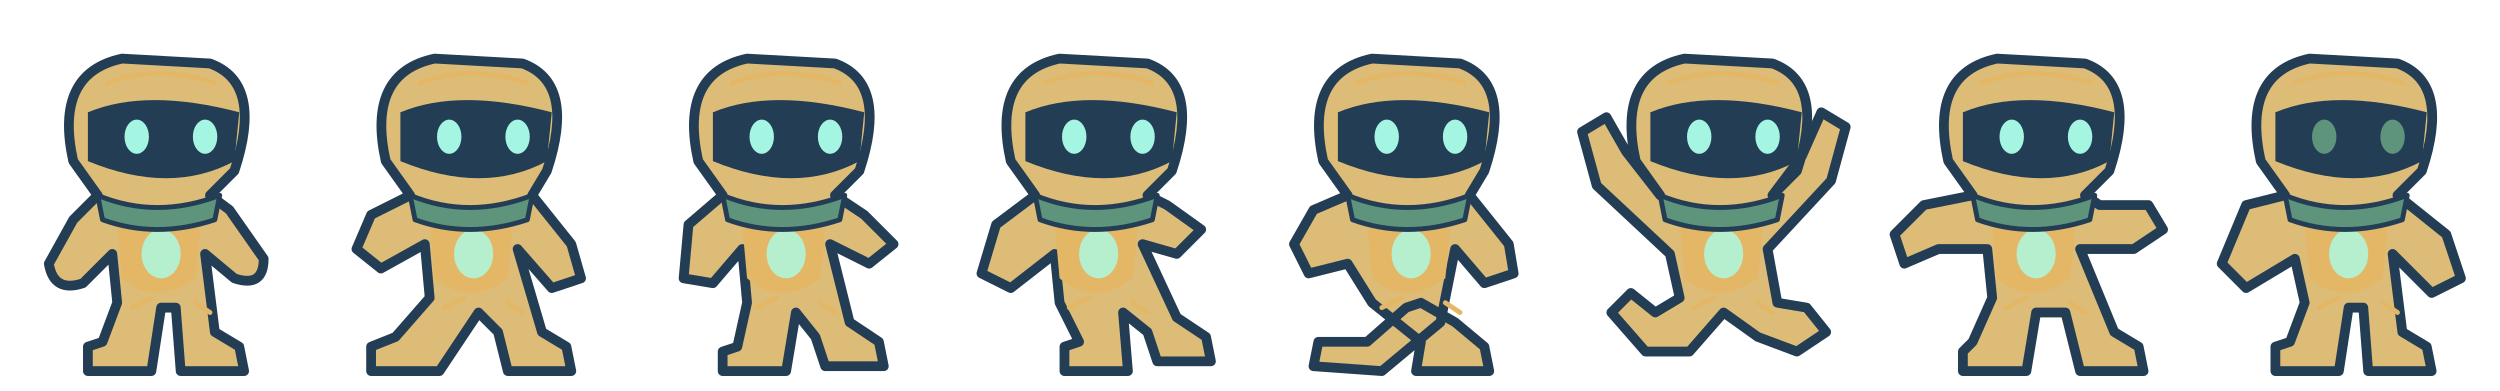
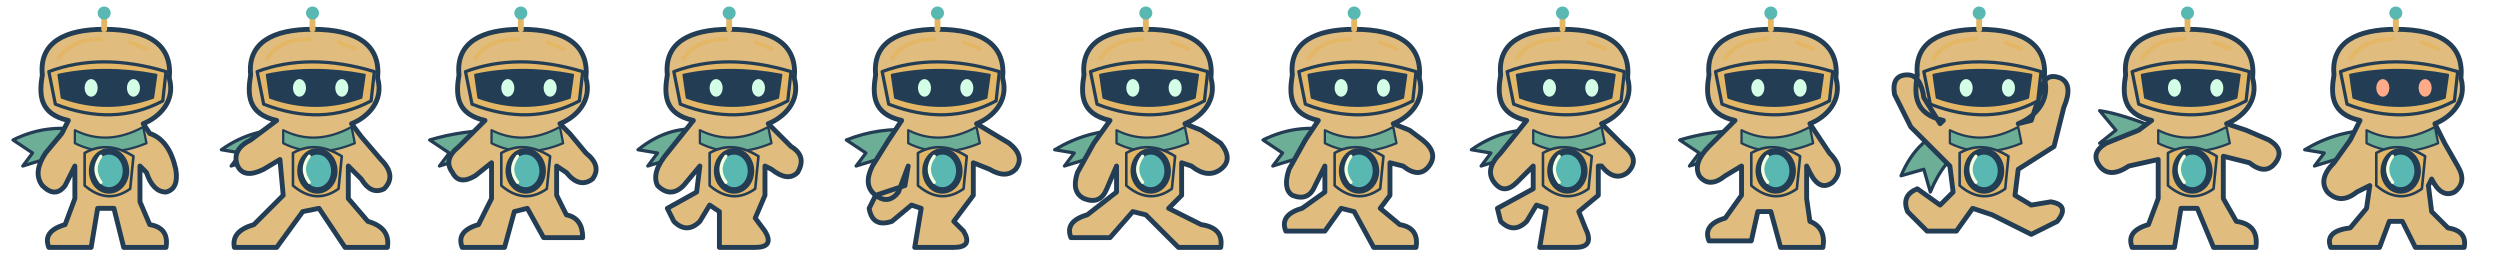
- <svg xmlns="http://www.w3.org/2000/svg" width="512" height="80" viewBox="0 0 512 80">
+ <svg xmlns="http://www.w3.org/2000/svg" width="768" height="80" viewBox="0 0 768 80">
  <g transform="translate(0 0)">
-     <path d="M20 40L15 45L10 54Q11 60 17 58L23 52L24 62L21 70L18 71L18 76L31 76L33 63L36 63L37 76L50 76L49 71L44 68L42 52L48 57Q54 59 54 53L47 43L43 40L48 35Q54 17 43 13L25 12Q11 15 15 33Z" fill="#ddbc78" stroke="#233d55" stroke-width="2" stroke-linecap="round" stroke-linejoin="round" />
-     <path d="M18 23Q30 18 49 23L48 33Q35 40 18 33Z" fill="#233d55" stroke="none" stroke-width="2" stroke-linecap="round" stroke-linejoin="round" />
-     <ellipse cx="28" cy="28" rx="2.5" ry="3.5" fill="#a4f6e2" stroke="none" stroke-width="2" />
-     <ellipse cx="42" cy="28" rx="2.5" ry="3.5" fill="#a4f6e2" stroke="none" stroke-width="2" />
-     <path d="M24 46Q32 42 41 47L40 57Q32 63 25 57Z" fill="#e4b767" stroke="none" stroke-width="2" stroke-linecap="round" stroke-linejoin="round" />
-     <ellipse cx="33" cy="52" rx="4" ry="5" fill="#b6efce" stroke="none" stroke-width="2" />
-     <path d="M20 40Q32 45 45 40L44 45Q32 49 21 45Z" fill="#5e947c" stroke="#233d55" stroke-width="1" stroke-linecap="round" stroke-linejoin="round" />
-     <path d="M22 17Q32 13 44 17M27 63L31 61M40 62L43 64" fill="none" stroke="#e4b767" stroke-width="1" stroke-linecap="round" stroke-linejoin="round" />
+     <path d="M25 40Q14 38 4 43L10 47L7 51Q17 48 29 44Z" fill="#6cae96" stroke="#233d55" stroke-width="1" stroke-linecap="round" stroke-linejoin="round" />
+     <path d="M21 37C12 35 12 29 13 23C12 13 20 9 32 9C46 9 53 14 52 24C54 31 49 36 44 38L46 41Q52 43 54 52Q55 58 51 59Q47 59 45 53L43 51L43 62L46 69Q52 70 51 76L38 76L35 64L30 64L28 76L15 76Q13 71 20 69L23 61L23 51L20 57Q17 61 13 57Q10 53 14 47L19 41Z" fill="#e0bd7e" stroke="#233d55" stroke-width="1.5" stroke-linecap="round" stroke-linejoin="round" />
+     <path d="M15 22Q31 16 51 22L50 31Q35 39 17 32Z" fill="#e4b767" stroke="#233d55" stroke-width="1" stroke-linecap="round" stroke-linejoin="round" />
+     <path d="M18 23Q32 20 48 23L47 30Q33 35 19 30Z" fill="#233d55" stroke="#233d55" stroke-width="0.7" stroke-linecap="round" stroke-linejoin="round" />
+     <ellipse cx="28" cy="27" rx="2" ry="2.7" fill="#d4ffe7" stroke="none" stroke-width="2" />
+     <ellipse cx="41" cy="27" rx="2" ry="2.7" fill="#d4ffe7" stroke="none" stroke-width="2" />
+     <path d="M23 40Q33 45 44 39L45 44Q33 49 23 44Z" fill="#6cae96" stroke="#233d55" stroke-width="0.7" stroke-linecap="round" stroke-linejoin="round" />
+     <path d="M26 47Q33 43 41 48L40 58Q33 63 26 57Z" fill="#e4b767" stroke="#233d55" stroke-width="0.8" stroke-linecap="round" stroke-linejoin="round" />
+     <ellipse cx="33.5" cy="52.5" rx="5.2" ry="6" fill="#59b8b2" stroke="#233d55" stroke-width="2" />
+     <path d="M31 48Q28 52 31 56" fill="none" stroke="#f3ffe0" stroke-width="1" stroke-linecap="round" stroke-linejoin="round" />
+     <path d="M18 18Q22 12 31 12M40 13L45 15" fill="none" stroke="#e4b767" stroke-width="1.3" stroke-linecap="round" stroke-linejoin="round" />
+     <path d="M32 9L32 5" fill="none" stroke="#e4b767" stroke-width="1.8" stroke-linecap="round" stroke-linejoin="round" />
+     <ellipse cx="32" cy="4" rx="2" ry="2" fill="#59b8b2" stroke="none" stroke-width="2" />
  </g>
  <g transform="translate(64 0)">
-     <path d="M20 40L12 44L9 51L14 55L23 50L24 61L17 69L12 71L12 76L26 76L34 64L38 68L40 76L53 76L52 71L47 68L42 51L49 59L55 57L53 50L45 40L48 35Q54 17 43 13L25 12Q11 15 15 33Z" fill="#ddbc78" stroke="#233d55" stroke-width="2" stroke-linecap="round" stroke-linejoin="round" />
-     <path d="M18 23Q30 18 49 23L48 33Q35 40 18 33Z" fill="#233d55" stroke="none" stroke-width="2" stroke-linecap="round" stroke-linejoin="round" />
-     <ellipse cx="28" cy="28" rx="2.5" ry="3.5" fill="#a4f6e2" stroke="none" stroke-width="2" />
-     <ellipse cx="42" cy="28" rx="2.5" ry="3.5" fill="#a4f6e2" stroke="none" stroke-width="2" />
-     <path d="M24 46Q32 42 41 47L40 57Q32 63 25 57Z" fill="#e4b767" stroke="none" stroke-width="2" stroke-linecap="round" stroke-linejoin="round" />
-     <ellipse cx="33" cy="52" rx="4" ry="5" fill="#b6efce" stroke="none" stroke-width="2" />
-     <path d="M20 40Q32 45 45 40L44 45Q32 49 21 45Z" fill="#5e947c" stroke="#233d55" stroke-width="1" stroke-linecap="round" stroke-linejoin="round" />
-     <path d="M22 17Q32 13 44 17M27 63L31 61M40 62L43 64" fill="none" stroke="#e4b767" stroke-width="1" stroke-linecap="round" stroke-linejoin="round" />
+     <path d="M25 40Q14 39 4 46L10 47L7 51Q17 48 29 44Z" fill="#6cae96" stroke="#233d55" stroke-width="1" stroke-linecap="round" stroke-linejoin="round" />
+     <path d="M21 37C12 35 12 29 13 23C12 13 20 9 32 9C46 9 53 14 52 24C54 31 49 36 44 38L47 42L53 49Q58 54 54 58Q50 60 47 55L43 51L43 61L49 68Q56 70 55 76L42 76L34 64L29 65L21 76L8 76Q7 71 14 69L23 60L22 49L17 52Q11 55 9 51Q7 46 13 43Z" fill="#e0bd7e" stroke="#233d55" stroke-width="1.5" stroke-linecap="round" stroke-linejoin="round" />
+     <path d="M15 22Q31 16 51 22L50 31Q35 39 17 32Z" fill="#e4b767" stroke="#233d55" stroke-width="1" stroke-linecap="round" stroke-linejoin="round" />
+     <path d="M18 23Q32 20 48 23L47 30Q33 35 19 30Z" fill="#233d55" stroke="#233d55" stroke-width="0.7" stroke-linecap="round" stroke-linejoin="round" />
+     <ellipse cx="28" cy="27" rx="2" ry="2.7" fill="#d4ffe7" stroke="none" stroke-width="2" />
+     <ellipse cx="41" cy="27" rx="2" ry="2.7" fill="#d4ffe7" stroke="none" stroke-width="2" />
+     <path d="M23 40Q33 45 44 39L45 44Q33 49 23 44Z" fill="#6cae96" stroke="#233d55" stroke-width="0.7" stroke-linecap="round" stroke-linejoin="round" />
+     <path d="M26 47Q33 43 41 48L40 58Q33 63 26 57Z" fill="#e4b767" stroke="#233d55" stroke-width="0.8" stroke-linecap="round" stroke-linejoin="round" />
+     <ellipse cx="33.5" cy="52.5" rx="5.2" ry="6" fill="#59b8b2" stroke="#233d55" stroke-width="2" />
+     <path d="M31 48Q28 52 31 56" fill="none" stroke="#f3ffe0" stroke-width="1" stroke-linecap="round" stroke-linejoin="round" />
+     <path d="M18 18Q22 12 31 12M40 13L45 15" fill="none" stroke="#e4b767" stroke-width="1.3" stroke-linecap="round" stroke-linejoin="round" />
+     <path d="M32 9L32 5" fill="none" stroke="#e4b767" stroke-width="1.8" stroke-linecap="round" stroke-linejoin="round" />
+     <ellipse cx="32" cy="4" rx="2" ry="2" fill="#59b8b2" stroke="none" stroke-width="2" />
  </g>
  <g transform="translate(128 0)">
-     <path d="M20 40L13 46L12 57L18 58L24 51L25 62L23 71L20 72L20 76L33 76L35 64L39 69L41 75L53 75L52 70L46 66L42 50L50 54L55 50L49 44L43 40L48 35Q54 17 43 13L25 12Q11 15 15 33Z" fill="#ddbc78" stroke="#233d55" stroke-width="2" stroke-linecap="round" stroke-linejoin="round" />
-     <path d="M18 23Q30 18 49 23L48 33Q35 40 18 33Z" fill="#233d55" stroke="none" stroke-width="2" stroke-linecap="round" stroke-linejoin="round" />
-     <ellipse cx="28" cy="28" rx="2.5" ry="3.5" fill="#a4f6e2" stroke="none" stroke-width="2" />
-     <ellipse cx="42" cy="28" rx="2.5" ry="3.5" fill="#a4f6e2" stroke="none" stroke-width="2" />
-     <path d="M24 46Q32 42 41 47L40 57Q32 63 25 57Z" fill="#e4b767" stroke="none" stroke-width="2" stroke-linecap="round" stroke-linejoin="round" />
-     <ellipse cx="33" cy="52" rx="4" ry="5" fill="#b6efce" stroke="none" stroke-width="2" />
-     <path d="M20 40Q32 45 45 40L44 45Q32 49 21 45Z" fill="#5e947c" stroke="#233d55" stroke-width="1" stroke-linecap="round" stroke-linejoin="round" />
-     <path d="M22 17Q32 13 44 17M27 63L31 61M40 62L43 64" fill="none" stroke="#e4b767" stroke-width="1" stroke-linecap="round" stroke-linejoin="round" />
+     <path d="M25 40Q14 40 4 43L10 47L7 51Q17 48 29 44Z" fill="#6cae96" stroke="#233d55" stroke-width="1" stroke-linecap="round" stroke-linejoin="round" />
+     <path d="M21 37C12 35 12 29 13 23C12 13 20 9 32 9C46 9 53 14 52 24C54 31 49 36 44 38L47 41L52 47Q57 51 54 55Q50 58 46 53L43 51L43 60L46 66Q51 67 51 73L39 73L34 64L30 65L27 76L14 76Q12 71 19 69L23 61L23 50L18 54Q13 57 11 53Q8 49 13 45Z" fill="#e0bd7e" stroke="#233d55" stroke-width="1.5" stroke-linecap="round" stroke-linejoin="round" />
+     <path d="M15 22Q31 16 51 22L50 31Q35 39 17 32Z" fill="#e4b767" stroke="#233d55" stroke-width="1" stroke-linecap="round" stroke-linejoin="round" />
+     <path d="M18 23Q32 20 48 23L47 30Q33 35 19 30Z" fill="#233d55" stroke="#233d55" stroke-width="0.7" stroke-linecap="round" stroke-linejoin="round" />
+     <ellipse cx="28" cy="27" rx="2" ry="2.7" fill="#d4ffe7" stroke="none" stroke-width="2" />
+     <ellipse cx="41" cy="27" rx="2" ry="2.7" fill="#d4ffe7" stroke="none" stroke-width="2" />
+     <path d="M23 40Q33 45 44 39L45 44Q33 49 23 44Z" fill="#6cae96" stroke="#233d55" stroke-width="0.7" stroke-linecap="round" stroke-linejoin="round" />
+     <path d="M26 47Q33 43 41 48L40 58Q33 63 26 57Z" fill="#e4b767" stroke="#233d55" stroke-width="0.8" stroke-linecap="round" stroke-linejoin="round" />
+     <ellipse cx="33.5" cy="52.5" rx="5.2" ry="6" fill="#59b8b2" stroke="#233d55" stroke-width="2" />
+     <path d="M31 48Q28 52 31 56" fill="none" stroke="#f3ffe0" stroke-width="1" stroke-linecap="round" stroke-linejoin="round" />
+     <path d="M18 18Q22 12 31 12M40 13L45 15" fill="none" stroke="#e4b767" stroke-width="1.3" stroke-linecap="round" stroke-linejoin="round" />
+     <path d="M32 9L32 5" fill="none" stroke="#e4b767" stroke-width="1.8" stroke-linecap="round" stroke-linejoin="round" />
+     <ellipse cx="32" cy="4" rx="2" ry="2" fill="#59b8b2" stroke="none" stroke-width="2" />
  </g>
  <g transform="translate(192 0)">
-     <path d="M20 40L12 46L9 56L15 59L24 52L25 62L29 70L26 71L26 76L39 76L38 64L43 68L45 74L56 74L55 69L49 65L42 50L49 52L54 47L47 42L43 40L48 35Q54 17 43 13L25 12Q11 15 15 33Z" fill="#ddbc78" stroke="#233d55" stroke-width="2" stroke-linecap="round" stroke-linejoin="round" />
-     <path d="M18 23Q30 18 49 23L48 33Q35 40 18 33Z" fill="#233d55" stroke="none" stroke-width="2" stroke-linecap="round" stroke-linejoin="round" />
-     <ellipse cx="28" cy="28" rx="2.5" ry="3.5" fill="#a4f6e2" stroke="none" stroke-width="2" />
-     <ellipse cx="42" cy="28" rx="2.5" ry="3.5" fill="#a4f6e2" stroke="none" stroke-width="2" />
-     <path d="M24 46Q32 42 41 47L40 57Q32 63 25 57Z" fill="#e4b767" stroke="none" stroke-width="2" stroke-linecap="round" stroke-linejoin="round" />
-     <ellipse cx="33" cy="52" rx="4" ry="5" fill="#b6efce" stroke="none" stroke-width="2" />
-     <path d="M20 40Q32 45 45 40L44 45Q32 49 21 45Z" fill="#5e947c" stroke="#233d55" stroke-width="1" stroke-linecap="round" stroke-linejoin="round" />
-     <path d="M22 17Q32 13 44 17M27 63L31 61M40 62L43 64" fill="none" stroke="#e4b767" stroke-width="1" stroke-linecap="round" stroke-linejoin="round" />
+     <path d="M25 40Q14 38 4 46L10 47L7 51Q17 48 29 44Z" fill="#6cae96" stroke="#233d55" stroke-width="1" stroke-linecap="round" stroke-linejoin="round" />
+     <path d="M21 37C12 35 12 29 13 23C12 13 20 9 32 9C46 9 53 14 52 24C54 31 49 36 44 38L47 41L51 45Q56 48 53 53Q50 56 45 52L43 51L43 60L40 67L43 71Q46 76 40 76L29 76L29 65L26 63L23 68Q19 72 15 68L13 64L22 59L23 51L18 57Q14 61 10 57Q8 53 13 47Z" fill="#e0bd7e" stroke="#233d55" stroke-width="1.5" stroke-linecap="round" stroke-linejoin="round" />
+     <path d="M15 22Q31 16 51 22L50 31Q35 39 17 32Z" fill="#e4b767" stroke="#233d55" stroke-width="1" stroke-linecap="round" stroke-linejoin="round" />
+     <path d="M18 23Q32 20 48 23L47 30Q33 35 19 30Z" fill="#233d55" stroke="#233d55" stroke-width="0.7" stroke-linecap="round" stroke-linejoin="round" />
+     <ellipse cx="28" cy="27" rx="2" ry="2.7" fill="#d4ffe7" stroke="none" stroke-width="2" />
+     <ellipse cx="41" cy="27" rx="2" ry="2.7" fill="#d4ffe7" stroke="none" stroke-width="2" />
+     <path d="M23 40Q33 45 44 39L45 44Q33 49 23 44Z" fill="#6cae96" stroke="#233d55" stroke-width="0.7" stroke-linecap="round" stroke-linejoin="round" />
+     <path d="M26 47Q33 43 41 48L40 58Q33 63 26 57Z" fill="#e4b767" stroke="#233d55" stroke-width="0.8" stroke-linecap="round" stroke-linejoin="round" />
+     <ellipse cx="33.5" cy="52.5" rx="5.2" ry="6" fill="#59b8b2" stroke="#233d55" stroke-width="2" />
+     <path d="M31 48Q28 52 31 56" fill="none" stroke="#f3ffe0" stroke-width="1" stroke-linecap="round" stroke-linejoin="round" />
+     <path d="M18 18Q22 12 31 12M40 13L45 15" fill="none" stroke="#e4b767" stroke-width="1.3" stroke-linecap="round" stroke-linejoin="round" />
+     <path d="M32 9L32 5" fill="none" stroke="#e4b767" stroke-width="1.8" stroke-linecap="round" stroke-linejoin="round" />
+     <ellipse cx="32" cy="4" rx="2" ry="2" fill="#59b8b2" stroke="none" stroke-width="2" />
  </g>
  <g transform="translate(256 0)">
-     <path d="M20 40L13 43L9 50L12 56L20 54L25 62L35 70L34 76L49 76L48 71L42 66L35 62L32 63L24 70L14 70L13 75L27 76L39 66L42 51L48 58L54 56L53 50L45 40L48 35Q54 17 43 13L25 12Q11 15 15 33Z" fill="#ddbc78" stroke="#233d55" stroke-width="2" stroke-linecap="round" stroke-linejoin="round" />
-     <path d="M18 23Q30 18 49 23L48 33Q35 40 18 33Z" fill="#233d55" stroke="none" stroke-width="2" stroke-linecap="round" stroke-linejoin="round" />
-     <ellipse cx="28" cy="28" rx="2.5" ry="3.5" fill="#a4f6e2" stroke="none" stroke-width="2" />
-     <ellipse cx="42" cy="28" rx="2.5" ry="3.5" fill="#a4f6e2" stroke="none" stroke-width="2" />
-     <path d="M24 46Q32 42 41 47L40 57Q32 63 25 57Z" fill="#e4b767" stroke="none" stroke-width="2" stroke-linecap="round" stroke-linejoin="round" />
-     <ellipse cx="33" cy="52" rx="4" ry="5" fill="#b6efce" stroke="none" stroke-width="2" />
-     <path d="M20 40Q32 45 45 40L44 45Q32 49 21 45Z" fill="#5e947c" stroke="#233d55" stroke-width="1" stroke-linecap="round" stroke-linejoin="round" />
-     <path d="M22 17Q32 13 44 17M27 63L31 61M40 62L43 64" fill="none" stroke="#e4b767" stroke-width="1" stroke-linecap="round" stroke-linejoin="round" />
+     <path d="M25 40Q14 39 4 43L10 47L7 51Q17 48 29 44Z" fill="#6cae96" stroke="#233d55" stroke-width="1" stroke-linecap="round" stroke-linejoin="round" />
+     <path d="M21 37C12 35 12 29 13 23C12 13 20 9 32 9C46 9 53 14 52 24C54 31 49 36 44 38L49 41L54 44Q59 48 56 52Q53 55 48 52L43 50L43 60L37 68L40 71Q43 76 37 76L25 76L27 64L24 63L18 68Q12 70 11 64L13 60L22 57L23 51L20 59Q17 63 13 60Q9 57 12 51L17 43Z" fill="#e0bd7e" stroke="#233d55" stroke-width="1.5" stroke-linecap="round" stroke-linejoin="round" />
+     <path d="M15 22Q31 16 51 22L50 31Q35 39 17 32Z" fill="#e4b767" stroke="#233d55" stroke-width="1" stroke-linecap="round" stroke-linejoin="round" />
+     <path d="M18 23Q32 20 48 23L47 30Q33 35 19 30Z" fill="#233d55" stroke="#233d55" stroke-width="0.7" stroke-linecap="round" stroke-linejoin="round" />
+     <ellipse cx="28" cy="27" rx="2" ry="2.7" fill="#d4ffe7" stroke="none" stroke-width="2" />
+     <ellipse cx="41" cy="27" rx="2" ry="2.7" fill="#d4ffe7" stroke="none" stroke-width="2" />
+     <path d="M23 40Q33 45 44 39L45 44Q33 49 23 44Z" fill="#6cae96" stroke="#233d55" stroke-width="0.7" stroke-linecap="round" stroke-linejoin="round" />
+     <path d="M26 47Q33 43 41 48L40 58Q33 63 26 57Z" fill="#e4b767" stroke="#233d55" stroke-width="0.8" stroke-linecap="round" stroke-linejoin="round" />
+     <ellipse cx="33.5" cy="52.5" rx="5.2" ry="6" fill="#59b8b2" stroke="#233d55" stroke-width="2" />
+     <path d="M31 48Q28 52 31 56" fill="none" stroke="#f3ffe0" stroke-width="1" stroke-linecap="round" stroke-linejoin="round" />
+     <path d="M18 18Q22 12 31 12M40 13L45 15" fill="none" stroke="#e4b767" stroke-width="1.3" stroke-linecap="round" stroke-linejoin="round" />
+     <path d="M32 9L32 5" fill="none" stroke="#e4b767" stroke-width="1.8" stroke-linecap="round" stroke-linejoin="round" />
+     <ellipse cx="32" cy="4" rx="2" ry="2" fill="#59b8b2" stroke="none" stroke-width="2" />
  </g>
  <g transform="translate(320 0)">
-     <path d="M20 40L13 31L9 24L4 27L7 38L22 52L24 61L19 64L14 60L10 64L17 72L26 72L33 64L40 69L48 72L54 68L50 63L44 62L42 51L55 37L58 26L53 23L49 32L43 40L48 35Q54 17 43 13L25 12Q11 15 15 33Z" fill="#ddbc78" stroke="#233d55" stroke-width="2" stroke-linecap="round" stroke-linejoin="round" />
-     <path d="M18 23Q30 18 49 23L48 33Q35 40 18 33Z" fill="#233d55" stroke="none" stroke-width="2" stroke-linecap="round" stroke-linejoin="round" />
-     <ellipse cx="28" cy="28" rx="2.5" ry="3.5" fill="#a4f6e2" stroke="none" stroke-width="2" />
-     <ellipse cx="42" cy="28" rx="2.5" ry="3.5" fill="#a4f6e2" stroke="none" stroke-width="2" />
-     <path d="M24 46Q32 42 41 47L40 57Q32 63 25 57Z" fill="#e4b767" stroke="none" stroke-width="2" stroke-linecap="round" stroke-linejoin="round" />
-     <ellipse cx="33" cy="52" rx="4" ry="5" fill="#b6efce" stroke="none" stroke-width="2" />
-     <path d="M20 40Q32 45 45 40L44 45Q32 49 21 45Z" fill="#5e947c" stroke="#233d55" stroke-width="1" stroke-linecap="round" stroke-linejoin="round" />
-     <path d="M22 17Q32 13 44 17M27 63L31 61M40 62L43 64" fill="none" stroke="#e4b767" stroke-width="1" stroke-linecap="round" stroke-linejoin="round" />
+     <path d="M25 40Q14 40 4 46L10 47L7 51Q17 48 29 44Z" fill="#6cae96" stroke="#233d55" stroke-width="1" stroke-linecap="round" stroke-linejoin="round" />
+     <path d="M21 37C12 35 12 29 13 23C12 13 20 9 32 9C46 9 53 14 52 24C54 31 49 36 44 38L49 40L55 44Q59 49 55 52Q51 55 46 51L43 50L43 60L39 64L49 69Q56 70 55 76L42 76L32 66L28 65L21 73L9 73Q7 68 14 66L23 59L23 51L20 58Q18 63 13 61Q9 59 11 53L16 44Z" fill="#e0bd7e" stroke="#233d55" stroke-width="1.5" stroke-linecap="round" stroke-linejoin="round" />
+     <path d="M15 22Q31 16 51 22L50 31Q35 39 17 32Z" fill="#e4b767" stroke="#233d55" stroke-width="1" stroke-linecap="round" stroke-linejoin="round" />
+     <path d="M18 23Q32 20 48 23L47 30Q33 35 19 30Z" fill="#233d55" stroke="#233d55" stroke-width="0.7" stroke-linecap="round" stroke-linejoin="round" />
+     <ellipse cx="28" cy="27" rx="2" ry="2.7" fill="#d4ffe7" stroke="none" stroke-width="2" />
+     <ellipse cx="41" cy="27" rx="2" ry="2.7" fill="#d4ffe7" stroke="none" stroke-width="2" />
+     <path d="M23 40Q33 45 44 39L45 44Q33 49 23 44Z" fill="#6cae96" stroke="#233d55" stroke-width="0.7" stroke-linecap="round" stroke-linejoin="round" />
+     <path d="M26 47Q33 43 41 48L40 58Q33 63 26 57Z" fill="#e4b767" stroke="#233d55" stroke-width="0.8" stroke-linecap="round" stroke-linejoin="round" />
+     <ellipse cx="33.5" cy="52.5" rx="5.2" ry="6" fill="#59b8b2" stroke="#233d55" stroke-width="2" />
+     <path d="M31 48Q28 52 31 56" fill="none" stroke="#f3ffe0" stroke-width="1" stroke-linecap="round" stroke-linejoin="round" />
+     <path d="M18 18Q22 12 31 12M40 13L45 15" fill="none" stroke="#e4b767" stroke-width="1.3" stroke-linecap="round" stroke-linejoin="round" />
+     <path d="M32 9L32 5" fill="none" stroke="#e4b767" stroke-width="1.8" stroke-linecap="round" stroke-linejoin="round" />
+     <ellipse cx="32" cy="4" rx="2" ry="2" fill="#59b8b2" stroke="none" stroke-width="2" />
  </g>
  <g transform="translate(384 0)">
-     <path d="M20 40L10 42L4 48L6 54L13 51L23 51L24 61L20 70L18 72L18 76L31 76L33 64L39 64L42 76L55 76L54 71L49 68L42 51L53 51L59 47L56 42L46 42L43 40L48 35Q54 17 43 13L25 12Q11 15 15 33Z" fill="#ddbc78" stroke="#233d55" stroke-width="2" stroke-linecap="round" stroke-linejoin="round" />
-     <path d="M18 23Q30 18 49 23L48 33Q35 40 18 33Z" fill="#233d55" stroke="none" stroke-width="2" stroke-linecap="round" stroke-linejoin="round" />
-     <ellipse cx="28" cy="28" rx="2.5" ry="3.5" fill="#a4f6e2" stroke="none" stroke-width="2" />
-     <ellipse cx="42" cy="28" rx="2.5" ry="3.5" fill="#a4f6e2" stroke="none" stroke-width="2" />
-     <path d="M24 46Q32 42 41 47L40 57Q32 63 25 57Z" fill="#e4b767" stroke="none" stroke-width="2" stroke-linecap="round" stroke-linejoin="round" />
-     <ellipse cx="33" cy="52" rx="4" ry="5" fill="#b6efce" stroke="none" stroke-width="2" />
-     <path d="M20 40Q32 45 45 40L44 45Q32 49 21 45Z" fill="#5e947c" stroke="#233d55" stroke-width="1" stroke-linecap="round" stroke-linejoin="round" />
-     <path d="M22 17Q32 13 44 17M27 63L31 61M40 62L43 64" fill="none" stroke="#e4b767" stroke-width="1" stroke-linecap="round" stroke-linejoin="round" />
+     <path d="M25 40Q14 38 4 43L10 47L7 51Q17 48 29 44Z" fill="#6cae96" stroke="#233d55" stroke-width="1" stroke-linecap="round" stroke-linejoin="round" />
+     <path d="M21 37C12 35 12 29 13 23C12 13 20 9 32 9C46 9 53 14 52 24C54 31 49 36 44 38L49 40L53 43Q58 47 55 51Q52 55 47 51L43 50L43 60L40 64L46 69Q52 70 51 76L38 76L32 65L28 64L23 71L11 71Q9 66 16 64L23 59L23 51L20 57Q18 62 13 60Q10 58 12 52L17 43Z" fill="#e0bd7e" stroke="#233d55" stroke-width="1.5" stroke-linecap="round" stroke-linejoin="round" />
+     <path d="M15 22Q31 16 51 22L50 31Q35 39 17 32Z" fill="#e4b767" stroke="#233d55" stroke-width="1" stroke-linecap="round" stroke-linejoin="round" />
+     <path d="M18 23Q32 20 48 23L47 30Q33 35 19 30Z" fill="#233d55" stroke="#233d55" stroke-width="0.7" stroke-linecap="round" stroke-linejoin="round" />
+     <ellipse cx="28" cy="27" rx="2" ry="2.7" fill="#d4ffe7" stroke="none" stroke-width="2" />
+     <ellipse cx="41" cy="27" rx="2" ry="2.7" fill="#d4ffe7" stroke="none" stroke-width="2" />
+     <path d="M23 40Q33 45 44 39L45 44Q33 49 23 44Z" fill="#6cae96" stroke="#233d55" stroke-width="0.7" stroke-linecap="round" stroke-linejoin="round" />
+     <path d="M26 47Q33 43 41 48L40 58Q33 63 26 57Z" fill="#e4b767" stroke="#233d55" stroke-width="0.8" stroke-linecap="round" stroke-linejoin="round" />
+     <ellipse cx="33.5" cy="52.5" rx="5.2" ry="6" fill="#59b8b2" stroke="#233d55" stroke-width="2" />
+     <path d="M31 48Q28 52 31 56" fill="none" stroke="#f3ffe0" stroke-width="1" stroke-linecap="round" stroke-linejoin="round" />
+     <path d="M18 18Q22 12 31 12M40 13L45 15" fill="none" stroke="#e4b767" stroke-width="1.3" stroke-linecap="round" stroke-linejoin="round" />
+     <path d="M32 9L32 5" fill="none" stroke="#e4b767" stroke-width="1.8" stroke-linecap="round" stroke-linejoin="round" />
+     <ellipse cx="32" cy="4" rx="2" ry="2" fill="#59b8b2" stroke="none" stroke-width="2" />
  </g>
  <g transform="translate(448 0)">
-     <path d="M20 40L12 42L7 54L12 59L22 53L24 62L21 70L18 71L18 76L31 76L33 63L36 63L37 76L50 76L49 71L44 68L42 52L50 60L56 57L53 48L43 40L48 35Q54 17 43 13L25 12Q11 15 15 33Z" fill="#ddbc78" stroke="#233d55" stroke-width="2" stroke-linecap="round" stroke-linejoin="round" />
-     <path d="M18 23Q30 18 49 23L48 33Q35 40 18 33Z" fill="#233d55" stroke="none" stroke-width="2" stroke-linecap="round" stroke-linejoin="round" />
-     <ellipse cx="28" cy="28" rx="2.5" ry="3.5" fill="#5e947c" stroke="none" stroke-width="2" />
-     <ellipse cx="42" cy="28" rx="2.5" ry="3.5" fill="#5e947c" stroke="none" stroke-width="2" />
-     <path d="M24 46Q32 42 41 47L40 57Q32 63 25 57Z" fill="#e4b767" stroke="none" stroke-width="2" stroke-linecap="round" stroke-linejoin="round" />
-     <ellipse cx="33" cy="52" rx="4" ry="5" fill="#b6efce" stroke="none" stroke-width="2" />
-     <path d="M20 40Q32 45 45 40L44 45Q32 49 21 45Z" fill="#5e947c" stroke="#233d55" stroke-width="1" stroke-linecap="round" stroke-linejoin="round" />
-     <path d="M22 17Q32 13 44 17M27 63L31 61M40 62L43 64" fill="none" stroke="#e4b767" stroke-width="1" stroke-linecap="round" stroke-linejoin="round" />
+     <path d="M25 40Q14 39 4 46L10 47L7 51Q17 48 29 44Z" fill="#6cae96" stroke="#233d55" stroke-width="1" stroke-linecap="round" stroke-linejoin="round" />
+     <path d="M21 37C12 35 12 29 13 23C12 13 20 9 32 9C46 9 53 14 52 24C54 31 49 36 44 38L47 41L51 45Q56 49 52 53Q48 56 44 51L43 51L43 60L37 65L39 70Q42 76 36 76L25 76L27 64L24 63L21 68Q17 72 13 68L12 64L23 58L23 51L18 56Q14 60 11 56Q8 52 13 47Z" fill="#e0bd7e" stroke="#233d55" stroke-width="1.5" stroke-linecap="round" stroke-linejoin="round" />
+     <path d="M15 22Q31 16 51 22L50 31Q35 39 17 32Z" fill="#e4b767" stroke="#233d55" stroke-width="1" stroke-linecap="round" stroke-linejoin="round" />
+     <path d="M18 23Q32 20 48 23L47 30Q33 35 19 30Z" fill="#233d55" stroke="#233d55" stroke-width="0.7" stroke-linecap="round" stroke-linejoin="round" />
+     <ellipse cx="28" cy="27" rx="2" ry="2.7" fill="#d4ffe7" stroke="none" stroke-width="2" />
+     <ellipse cx="41" cy="27" rx="2" ry="2.7" fill="#d4ffe7" stroke="none" stroke-width="2" />
+     <path d="M23 40Q33 45 44 39L45 44Q33 49 23 44Z" fill="#6cae96" stroke="#233d55" stroke-width="0.7" stroke-linecap="round" stroke-linejoin="round" />
+     <path d="M26 47Q33 43 41 48L40 58Q33 63 26 57Z" fill="#e4b767" stroke="#233d55" stroke-width="0.8" stroke-linecap="round" stroke-linejoin="round" />
+     <ellipse cx="33.5" cy="52.5" rx="5.2" ry="6" fill="#59b8b2" stroke="#233d55" stroke-width="2" />
+     <path d="M31 48Q28 52 31 56" fill="none" stroke="#f3ffe0" stroke-width="1" stroke-linecap="round" stroke-linejoin="round" />
+     <path d="M18 18Q22 12 31 12M40 13L45 15" fill="none" stroke="#e4b767" stroke-width="1.3" stroke-linecap="round" stroke-linejoin="round" />
+     <path d="M32 9L32 5" fill="none" stroke="#e4b767" stroke-width="1.8" stroke-linecap="round" stroke-linejoin="round" />
+     <ellipse cx="32" cy="4" rx="2" ry="2" fill="#59b8b2" stroke="none" stroke-width="2" />
+   </g>
+   <g transform="translate(512 0)">
+     <path d="M25 40Q14 40 4 43L10 47L7 51Q17 48 29 44Z" fill="#6cae96" stroke="#233d55" stroke-width="1" stroke-linecap="round" stroke-linejoin="round" />
+     <path d="M21 37C12 35 12 29 13 23C12 13 20 9 32 9C46 9 53 14 52 24C54 31 49 36 44 38L46 41L50 47Q55 52 51 56Q47 59 44 53L43 51L43 61L44 68Q49 70 48 76L35 76L32 65L28 65L26 74L13 74Q11 69 18 67L23 60L23 51L18 54Q13 58 10 54Q8 50 13 45Z" fill="#e0bd7e" stroke="#233d55" stroke-width="1.5" stroke-linecap="round" stroke-linejoin="round" />
+     <path d="M15 22Q31 16 51 22L50 31Q35 39 17 32Z" fill="#e4b767" stroke="#233d55" stroke-width="1" stroke-linecap="round" stroke-linejoin="round" />
+     <path d="M18 23Q32 20 48 23L47 30Q33 35 19 30Z" fill="#233d55" stroke="#233d55" stroke-width="0.7" stroke-linecap="round" stroke-linejoin="round" />
+     <ellipse cx="28" cy="27" rx="2" ry="2.7" fill="#d4ffe7" stroke="none" stroke-width="2" />
+     <ellipse cx="41" cy="27" rx="2" ry="2.7" fill="#d4ffe7" stroke="none" stroke-width="2" />
+     <path d="M23 40Q33 45 44 39L45 44Q33 49 23 44Z" fill="#6cae96" stroke="#233d55" stroke-width="0.7" stroke-linecap="round" stroke-linejoin="round" />
+     <path d="M26 47Q33 43 41 48L40 58Q33 63 26 57Z" fill="#e4b767" stroke="#233d55" stroke-width="0.8" stroke-linecap="round" stroke-linejoin="round" />
+     <ellipse cx="33.5" cy="52.5" rx="5.2" ry="6" fill="#59b8b2" stroke="#233d55" stroke-width="2" />
+     <path d="M31 48Q28 52 31 56" fill="none" stroke="#f3ffe0" stroke-width="1" stroke-linecap="round" stroke-linejoin="round" />
+     <path d="M18 18Q22 12 31 12M40 13L45 15" fill="none" stroke="#e4b767" stroke-width="1.3" stroke-linecap="round" stroke-linejoin="round" />
+     <path d="M32 9L32 5" fill="none" stroke="#e4b767" stroke-width="1.8" stroke-linecap="round" stroke-linejoin="round" />
+     <ellipse cx="32" cy="4" rx="2" ry="2" fill="#59b8b2" stroke="none" stroke-width="2" />
+   </g>
+   <g transform="translate(576 0)">
+     <path d="M24 39Q13 42 8 54L15 52L17 59Q21 49 29 44Z" fill="#6cae96" stroke="#233d55" stroke-width="1" stroke-linecap="round" stroke-linejoin="round" />
+     <path d="M21 37C12 35 12 29 13 23C12 13 20 9 32 9C46 9 53 14 52 24C54 31 49 36 44 38L48 37L51 28Q52 22 57 24Q61 26 58 33L55 45L44 52L43 60L48 63L54 62Q60 63 56 68L48 72L36 66L30 64L25 71L16 71L10 65Q8 60 13 58L20 63L24 59L23 51L11 39L6 29Q5 23 10 23Q14 23 15 30L20 38Z" fill="#e0bd7e" stroke="#233d55" stroke-width="1.5" stroke-linecap="round" stroke-linejoin="round" />
+     <path d="M15 22Q31 16 51 22L50 31Q35 39 17 32Z" fill="#e4b767" stroke="#233d55" stroke-width="1" stroke-linecap="round" stroke-linejoin="round" />
+     <path d="M18 23Q32 20 48 23L47 30Q33 35 19 30Z" fill="#233d55" stroke="#233d55" stroke-width="0.7" stroke-linecap="round" stroke-linejoin="round" />
+     <ellipse cx="28" cy="27" rx="2" ry="2.7" fill="#d4ffe7" stroke="none" stroke-width="2" />
+     <ellipse cx="41" cy="27" rx="2" ry="2.7" fill="#d4ffe7" stroke="none" stroke-width="2" />
+     <path d="M23 40Q33 45 44 39L45 44Q33 49 23 44Z" fill="#6cae96" stroke="#233d55" stroke-width="0.7" stroke-linecap="round" stroke-linejoin="round" />
+     <path d="M26 47Q33 43 41 48L40 58Q33 63 26 57Z" fill="#e4b767" stroke="#233d55" stroke-width="0.8" stroke-linecap="round" stroke-linejoin="round" />
+     <ellipse cx="33.5" cy="52.5" rx="5.2" ry="6" fill="#59b8b2" stroke="#233d55" stroke-width="2" />
+     <path d="M31 48Q28 52 31 56" fill="none" stroke="#f3ffe0" stroke-width="1" stroke-linecap="round" stroke-linejoin="round" />
+     <path d="M18 18Q22 12 31 12M40 13L45 15" fill="none" stroke="#e4b767" stroke-width="1.3" stroke-linecap="round" stroke-linejoin="round" />
+     <path d="M32 9L32 5" fill="none" stroke="#e4b767" stroke-width="1.8" stroke-linecap="round" stroke-linejoin="round" />
+     <ellipse cx="32" cy="4" rx="2" ry="2" fill="#59b8b2" stroke="none" stroke-width="2" />
+   </g>
+   <g transform="translate(640 0)">
+     <path d="M24 40Q12 35 5 34L10 40L5 44Q16 42 28 45Z" fill="#6cae96" stroke="#233d55" stroke-width="1" stroke-linecap="round" stroke-linejoin="round" />
+     <path d="M21 37C12 35 12 29 13 23C12 13 20 9 32 9C46 9 53 14 52 24C54 31 49 36 44 38L50 40L57 43Q62 46 59 50Q56 54 51 50L43 48L43 61L47 68Q54 69 53 76L40 76L35 64L30 64L28 76L15 76Q13 71 20 69L23 61L23 49L14 51Q8 55 5 51Q2 47 7 44L17 40Z" fill="#e0bd7e" stroke="#233d55" stroke-width="1.5" stroke-linecap="round" stroke-linejoin="round" />
+     <path d="M15 22Q31 16 51 22L50 31Q35 39 17 32Z" fill="#e4b767" stroke="#233d55" stroke-width="1" stroke-linecap="round" stroke-linejoin="round" />
+     <path d="M18 23Q32 20 48 23L47 30Q33 35 19 30Z" fill="#233d55" stroke="#233d55" stroke-width="0.7" stroke-linecap="round" stroke-linejoin="round" />
+     <ellipse cx="28" cy="27" rx="2" ry="2.7" fill="#d4ffe7" stroke="none" stroke-width="2" />
+     <ellipse cx="41" cy="27" rx="2" ry="2.7" fill="#d4ffe7" stroke="none" stroke-width="2" />
+     <path d="M23 40Q33 45 44 39L45 44Q33 49 23 44Z" fill="#6cae96" stroke="#233d55" stroke-width="0.7" stroke-linecap="round" stroke-linejoin="round" />
+     <path d="M26 47Q33 43 41 48L40 58Q33 63 26 57Z" fill="#e4b767" stroke="#233d55" stroke-width="0.8" stroke-linecap="round" stroke-linejoin="round" />
+     <ellipse cx="33.5" cy="52.5" rx="5.2" ry="6" fill="#59b8b2" stroke="#233d55" stroke-width="2" />
+     <path d="M31 48Q28 52 31 56" fill="none" stroke="#f3ffe0" stroke-width="1" stroke-linecap="round" stroke-linejoin="round" />
+     <path d="M18 18Q22 12 31 12M40 13L45 15" fill="none" stroke="#e4b767" stroke-width="1.3" stroke-linecap="round" stroke-linejoin="round" />
+     <path d="M32 9L32 5" fill="none" stroke="#e4b767" stroke-width="1.8" stroke-linecap="round" stroke-linejoin="round" />
+     <ellipse cx="32" cy="4" rx="2" ry="2" fill="#59b8b2" stroke="none" stroke-width="2" />
+   </g>
+   <g transform="translate(704 0)">
+     <path d="M25 40Q14 40 4 46L10 47L7 51Q17 48 29 44Z" fill="#6cae96" stroke="#233d55" stroke-width="1" stroke-linecap="round" stroke-linejoin="round" />
+     <path d="M21 37C12 35 12 29 13 23C12 13 20 9 32 9C46 9 53 14 52 24C54 31 49 36 44 38L47 44L51 51Q54 56 50 59Q46 61 43 55L42 57L43 65L48 70Q54 71 53 76L38 76L34 68L30 68L27 76L12 76Q10 71 18 70L23 64L24 57L20 59Q15 63 11 59Q8 55 13 50L18 43Z" fill="#e0bd7e" stroke="#233d55" stroke-width="1.5" stroke-linecap="round" stroke-linejoin="round" />
+     <path d="M15 22Q31 16 51 22L50 31Q35 39 17 32Z" fill="#e4b767" stroke="#233d55" stroke-width="1" stroke-linecap="round" stroke-linejoin="round" />
+     <path d="M18 23Q32 20 48 23L47 30Q33 35 19 30Z" fill="#233d55" stroke="#233d55" stroke-width="0.7" stroke-linecap="round" stroke-linejoin="round" />
+     <ellipse cx="28" cy="27" rx="2" ry="2.7" fill="#ffab89" stroke="none" stroke-width="2" />
+     <ellipse cx="41" cy="27" rx="2" ry="2.7" fill="#ffab89" stroke="none" stroke-width="2" />
+     <path d="M23 40Q33 45 44 39L45 44Q33 49 23 44Z" fill="#6cae96" stroke="#233d55" stroke-width="0.7" stroke-linecap="round" stroke-linejoin="round" />
+     <path d="M26 47Q33 43 41 48L40 58Q33 63 26 57Z" fill="#e4b767" stroke="#233d55" stroke-width="0.8" stroke-linecap="round" stroke-linejoin="round" />
+     <ellipse cx="33.5" cy="52.5" rx="5.2" ry="6" fill="#59b8b2" stroke="#233d55" stroke-width="2" />
+     <path d="M31 48Q28 52 31 56" fill="none" stroke="#f3ffe0" stroke-width="1" stroke-linecap="round" stroke-linejoin="round" />
+     <path d="M18 18Q22 12 31 12M40 13L45 15" fill="none" stroke="#e4b767" stroke-width="1.3" stroke-linecap="round" stroke-linejoin="round" />
+     <path d="M32 9L32 5" fill="none" stroke="#e4b767" stroke-width="1.8" stroke-linecap="round" stroke-linejoin="round" />
+     <ellipse cx="32" cy="4" rx="2" ry="2" fill="#59b8b2" stroke="none" stroke-width="2" />
  </g>
</svg>
